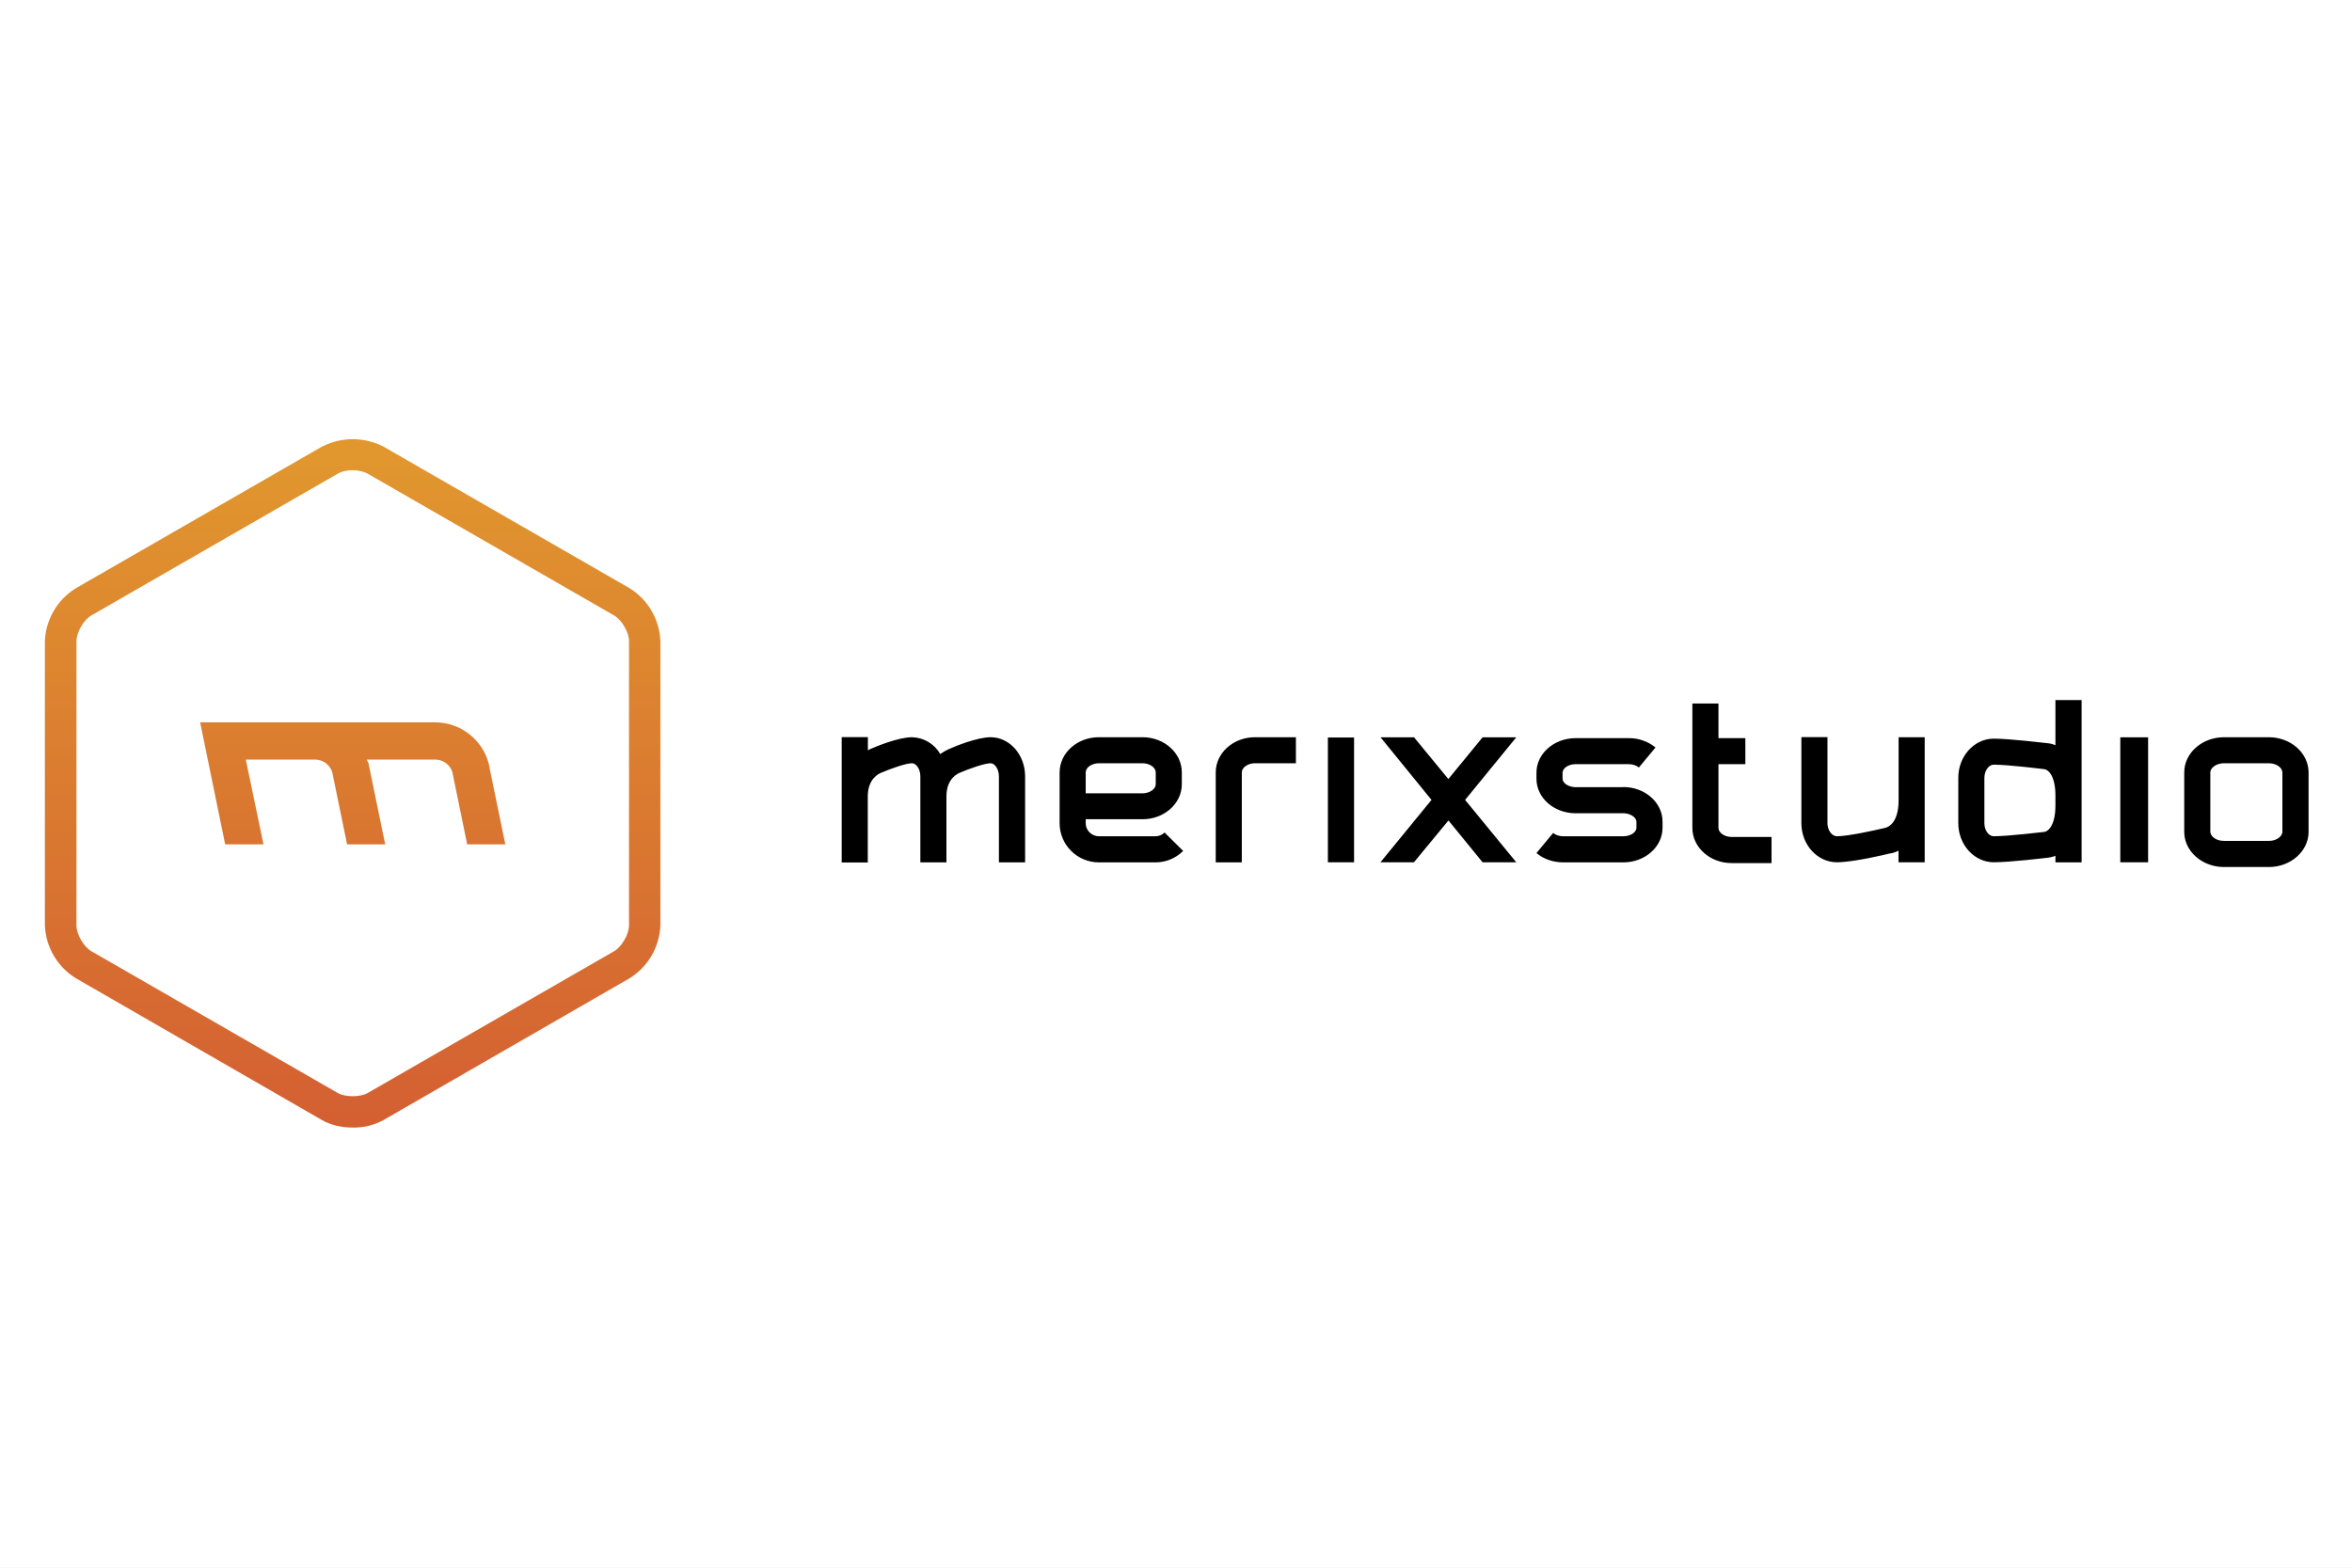
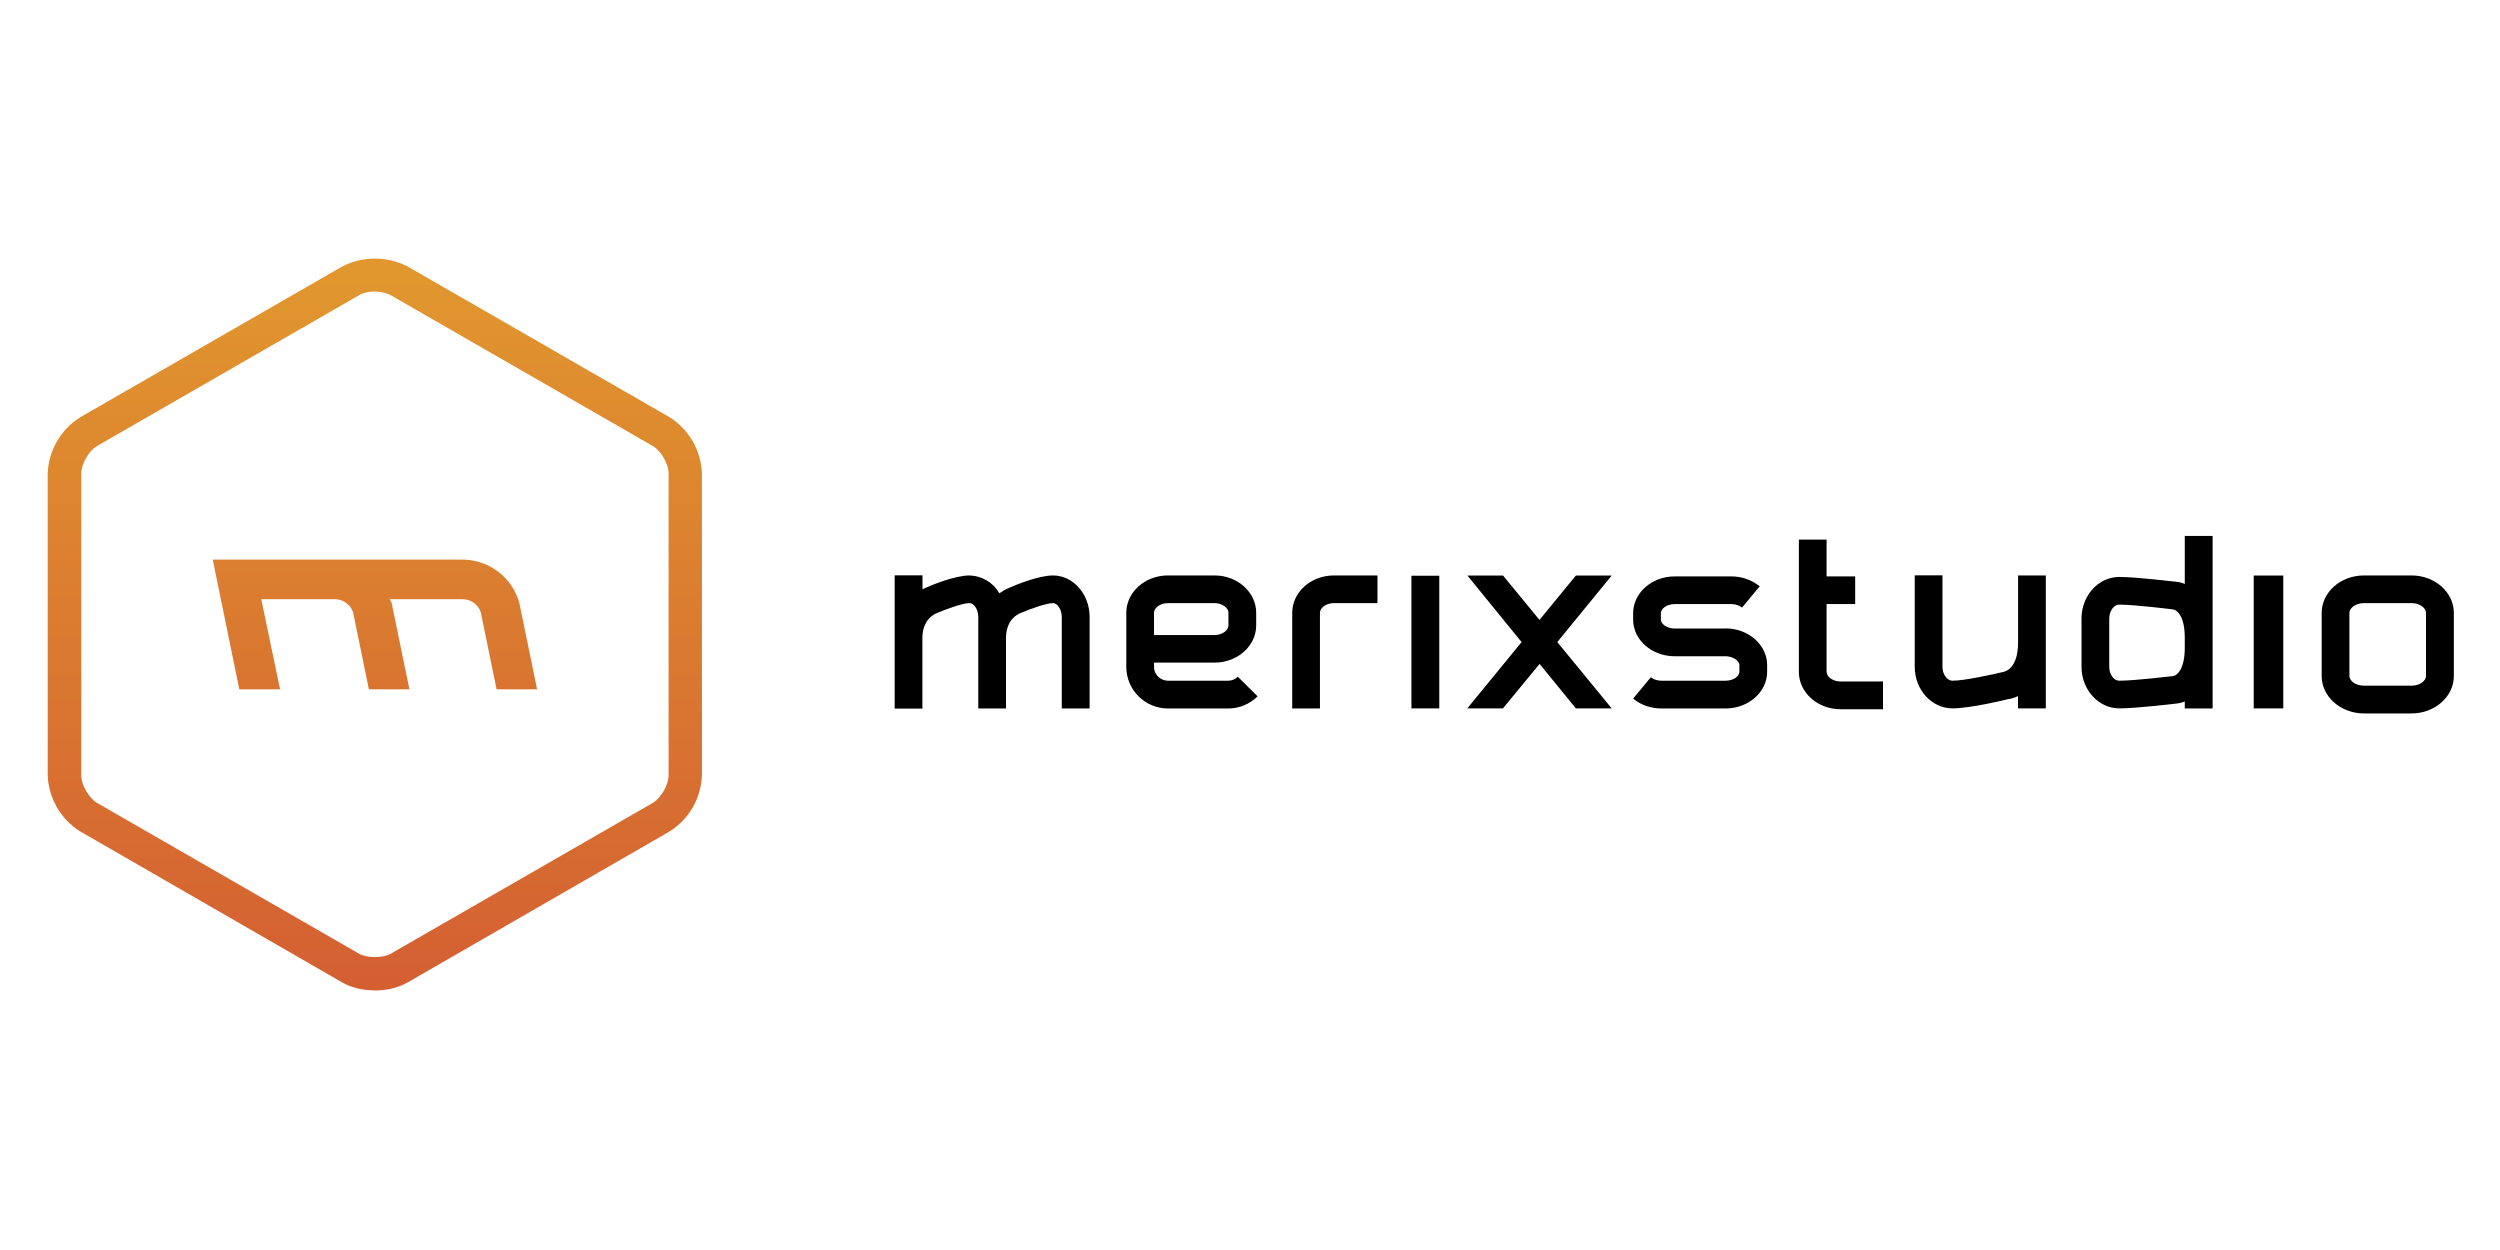
- <svg xmlns="http://www.w3.org/2000/svg" width="600" height="400">
-   <defs>
-     <linearGradient x1="50%" y1="98.732%" x2="50%" y2=".939%" id="a">
-       <stop stop-color="#D46032" offset="0%" />
-       <stop stop-color="#E1972E" offset="100%" />
+ <svg xmlns="http://www.w3.org/2000/svg" width="600" height="300" version="1.1" id="svg24">
+   <defs id="defs12">
+     <linearGradient x1="83.262" y1="164.833" x2="83.262" y2="2.43" id="a" gradientTransform="scale(0.9454953,1.057647)" gradientUnits="userSpaceOnUse">
+       <stop stop-color="#D46032" offset="0%" id="stop2" />
+       <stop stop-color="#E1972E" offset="100%" id="stop4" />
    </linearGradient>
-     <linearGradient x1="49.967%" y1="275.974%" x2="49.967%" y2="-205.519%" id="b">
-       <stop stop-color="#D46032" offset="0%" />
-       <stop stop-color="#E1972E" offset="100%" />
+     <linearGradient x1="49.781" y1="251.561" x2="49.781" y2="14.528" id="b" gradientTransform="scale(1.581393,0.632354)" gradientUnits="userSpaceOnUse">
+       <stop stop-color="#D46032" offset="0%" id="stop7" />
+       <stop stop-color="#E1972E" offset="100%" id="stop9" />
    </linearGradient>
  </defs>
-   <g fill="none">
-     <path fill="#FFF" d="M0 0h600v400H0z" />
-     <path d="M78.724 176.558c-2.887 0-5.623-.657-7.75-1.87L8.016 138.404a16.669 16.669 0 01-7.8-13.442V52.446a16.669 16.669 0 017.8-13.442L70.974 2.772a17.257 17.257 0 0115.55 0l62.958 36.232a16.669 16.669 0 017.75 13.442v72.516a16.669 16.669 0 01-7.75 13.442l-62.958 36.284a15.73 15.73 0 01-7.8 1.87zm0-167.722c-1.419 0-2.837.303-3.749.859L12.017 45.927c-1.925 1.112-3.748 4.296-3.748 6.57v72.465c0 2.274 1.823 5.408 3.748 6.57l62.958 36.233c1.824 1.06 5.724 1.06 7.547 0l62.959-36.233c1.924-1.162 3.748-4.296 3.748-6.57V52.446c0-2.223-1.824-5.407-3.748-6.519L82.522 9.695c-.911-.506-2.33-.86-3.798-.86z" fill="url(#a)" transform="translate(11.232 111.14)" />
-     <path d="M55.982 104.294l-4.508-21.628H69.1c2.026 0 3.748 1.263 4.407 3.133l3.798 18.495h9.725l-4.204-20.416v-.1c-.101-.405-.354-.708-.506-1.112h17.423c2.026 0 3.8 1.263 4.407 3.133l3.799 18.495h9.725l-4.204-20.416v-.1c-1.617-6.246-7.262-10.61-13.727-10.613H39.824l6.382 31.13h9.775z" fill="url(#b)" transform="translate(11.232 111.14)" />
-     <path d="M252.73 188.106c-3.548 0-9.374 2.454-10.228 2.842-.104.051-1.269.464-2.641 1.446a8.548 8.548 0 00-7.198-4.288c-3.548 0-9.348 2.454-10.228 2.841a8.242 8.242 0 00-1.036.491v-3.358h-6.68v31.982h6.654v-16.895c0-4.547 2.926-5.813 3.47-6.02 2.227-.955 6.214-2.402 7.82-2.402 1.01 0 2.123 1.37 2.123 3.358v21.933h6.654v-16.87c0-4.546 2.926-5.812 3.47-6.018 2.2-.956 6.214-2.403 7.82-2.403.983 0 2.097 1.42 2.097 3.358v21.933h6.68v-21.959c0-5.502-3.936-9.971-8.803-9.971h.025zm326.042 0h-11.418c-5.593 0-10.15 4.03-10.15 8.964v15.19c0 4.934 4.557 8.964 10.15 8.964h11.418c5.593 0 10.15-4.03 10.15-8.964v-15.164c0-4.96-4.557-8.99-10.15-8.99zm3.47 24.128c0 1.111-1.398 2.325-3.47 2.325h-11.418c-2.072 0-3.496-1.214-3.496-2.325V197.07c0-1.085 1.424-2.325 3.496-2.325h11.418c2.072 0 3.47 1.24 3.47 2.325v15.164zm-285.158.181c-.622.62-1.45.956-2.33.956h-14.449c-1.812 0-3.34-1.499-3.34-3.307v-1.033h14.5c5.541 0 10.02-4.004 10.02-8.939v-3.022c0-4.934-4.479-8.964-9.994-8.964h-11.186c-5.515 0-9.994 4.03-9.994 8.964v12.994c.014 5.501 4.48 9.958 9.994 9.972h14.449a9.942 9.942 0 007.068-2.92l-4.738-4.701zm-20.119-12.555v-2.79c0-1.24 1.554-2.325 3.366-2.325h11.134c1.813 0 3.366 1.085 3.366 2.325v3.023c0 1.24-1.553 2.325-3.366 2.325h-14.5v-2.584.026zm137.155.982h-12.43c-1.812-.104-3.081-1.163-3.081-2.144v-1.55c0-1.034 1.372-2.17 3.34-2.17h13.542c.984 0 1.942.31 2.59.852l4.246-5.115a10.761 10.761 0 00-6.836-2.377H401.95c-5.515 0-9.995 3.953-9.995 8.81v1.575c0 4.857 4.48 8.784 9.995 8.784h12.429c1.812.129 3.08 1.188 3.08 2.144v1.576c0 1.033-1.372 2.144-3.34 2.144h-15.328a4.15 4.15 0 01-2.59-.827l-4.246 5.115c1.839 1.55 4.273 2.377 6.836 2.377h15.329c5.515 0 9.994-3.953 9.994-8.81v-1.601c0-4.857-4.48-8.81-9.994-8.81v.027zm-93.991-12.736c-5.516 0-9.995 4.03-9.995 8.964v22.966h6.654V197.07c0-1.24 1.554-2.325 3.34-2.325h10.461v-6.64h-10.46zm18.617.077h6.68v31.827h-6.68v-31.827zm102.975 25.369c-1.786 0-3.34-1.085-3.34-2.325v-16.25h6.862v-6.639h-6.862v-8.835h-6.654v31.75c0 4.934 4.48 8.964 9.994 8.964h10.202v-6.665h-10.202zm42.62-25.446v16.017c0 6.277-2.978 7.026-3.625 7.155-2.382.569-9.244 2.093-12.118 2.093-1.294 0-2.408-1.55-2.408-3.333V188.08h-6.654v21.958c0 5.503 4.065 9.972 9.062 9.972 4.195 0 12.74-2.04 13.257-2.196.725-.077 1.554-.31 2.46-.749v2.945h6.68v-31.904h-6.654zm40.005-9.481v11.522a6.485 6.485 0 00-1.994-.517c-.389-.026-9.658-1.162-13.723-1.162-4.998 0-9.063 4.469-9.063 9.971v11.6c0 5.502 4.065 9.971 9.063 9.971 4.065 0 13.334-1.11 13.542-1.137a7.735 7.735 0 002.175-.516v1.679h6.68v-41.411h-6.68zm-2.797 33.635c-.078 0-9.244 1.11-12.946 1.11-1.295 0-2.382-1.523-2.382-3.306v-11.599c0-1.808 1.087-3.358 2.408-3.358 3.676 0 12.842 1.136 12.946 1.162 1.036.155 2.77 1.809 2.77 6.743v2.48c0 4.96-1.734 6.587-2.796 6.768zM369.48 198.775l-8.751-10.643h-8.545l12.998 15.965-13.024 15.913h8.545l8.803-10.67 8.7 10.67h8.597l-13.05-15.913 13.05-15.965h-8.597l-8.726 10.643zm171.411-10.643h7.095v31.878h-7.095v-31.878z" fill="#000" />
+   <g id="g22" style="fill:none" transform="translate(0,-50)">
+     <path d="M 0,0 H 600 V 400 H 0 Z" id="path14" style="fill:#ffffff" />
+     <path d="m 78.724,176.558 c -2.887,0 -5.623,-0.657 -7.75,-1.87 L 8.016,138.404 a 16.669,16.669 0 0 1 -7.8,-13.442 V 52.446 a 16.669,16.669 0 0 1 7.8,-13.442 L 70.974,2.772 a 17.257,17.257 0 0 1 15.55,0 l 62.958,36.232 a 16.669,16.669 0 0 1 7.75,13.442 v 72.516 a 16.669,16.669 0 0 1 -7.75,13.442 l -62.958,36.284 a 15.73,15.73 0 0 1 -7.8,1.87 z m 0,-167.722 c -1.419,0 -2.837,0.303 -3.749,0.859 L 12.017,45.927 c -1.925,1.112 -3.748,4.296 -3.748,6.57 v 72.465 c 0,2.274 1.823,5.408 3.748,6.57 l 62.958,36.233 c 1.824,1.06 5.724,1.06 7.547,0 l 62.959,-36.233 c 1.924,-1.162 3.748,-4.296 3.748,-6.57 V 52.446 c 0,-2.223 -1.824,-5.407 -3.748,-6.519 L 82.522,9.695 c -0.911,-0.506 -2.33,-0.86 -3.798,-0.86 z" transform="translate(11.232,111.14)" id="path16" style="fill:url(#a)" />
+     <path d="M 55.982,104.294 51.474,82.666 H 69.1 c 2.026,0 3.748,1.263 4.407,3.133 l 3.798,18.495 H 87.03 L 82.826,83.878 v -0.1 C 82.725,83.373 82.472,83.07 82.32,82.666 h 17.423 c 2.026,0 3.8,1.263 4.407,3.133 l 3.799,18.495 h 9.725 L 113.47,83.878 v -0.1 C 111.853,77.532 106.208,73.168 99.743,73.165 H 39.824 l 6.382,31.13 h 9.775 z" transform="translate(11.232,111.14)" id="path18" style="fill:url(#b)" />
+     <path d="m 252.73,188.106 c -3.548,0 -9.374,2.454 -10.228,2.842 -0.104,0.051 -1.269,0.464 -2.641,1.446 a 8.548,8.548 0 0 0 -7.198,-4.288 c -3.548,0 -9.348,2.454 -10.228,2.841 a 8.242,8.242 0 0 0 -1.036,0.491 v -3.358 h -6.68 v 31.982 h 6.654 v -16.895 c 0,-4.547 2.926,-5.813 3.47,-6.02 2.227,-0.955 6.214,-2.402 7.82,-2.402 1.01,0 2.123,1.37 2.123,3.358 v 21.933 h 6.654 v -16.87 c 0,-4.546 2.926,-5.812 3.47,-6.018 2.2,-0.956 6.214,-2.403 7.82,-2.403 0.983,0 2.097,1.42 2.097,3.358 v 21.933 h 6.68 v -21.959 c 0,-5.502 -3.936,-9.971 -8.803,-9.971 h 0.025 z m 326.042,0 h -11.418 c -5.593,0 -10.15,4.03 -10.15,8.964 v 15.19 c 0,4.934 4.557,8.964 10.15,8.964 h 11.418 c 5.593,0 10.15,-4.03 10.15,-8.964 v -15.164 c 0,-4.96 -4.557,-8.99 -10.15,-8.99 z m 3.47,24.128 c 0,1.111 -1.398,2.325 -3.47,2.325 h -11.418 c -2.072,0 -3.496,-1.214 -3.496,-2.325 V 197.07 c 0,-1.085 1.424,-2.325 3.496,-2.325 h 11.418 c 2.072,0 3.47,1.24 3.47,2.325 z m -285.158,0.181 c -0.622,0.62 -1.45,0.956 -2.33,0.956 h -14.449 c -1.812,0 -3.34,-1.499 -3.34,-3.307 v -1.033 h 14.5 c 5.541,0 10.02,-4.004 10.02,-8.939 v -3.022 c 0,-4.934 -4.479,-8.964 -9.994,-8.964 h -11.186 c -5.515,0 -9.994,4.03 -9.994,8.964 v 12.994 c 0.014,5.501 4.48,9.958 9.994,9.972 h 14.449 a 9.942,9.942 0 0 0 7.068,-2.92 z M 276.965,199.86 v -2.79 c 0,-1.24 1.554,-2.325 3.366,-2.325 h 11.134 c 1.813,0 3.366,1.085 3.366,2.325 v 3.023 c 0,1.24 -1.553,2.325 -3.366,2.325 h -14.5 v -2.584 z m 137.155,0.982 h -12.43 c -1.812,-0.104 -3.081,-1.163 -3.081,-2.144 v -1.55 c 0,-1.034 1.372,-2.17 3.34,-2.17 h 13.542 c 0.984,0 1.942,0.31 2.59,0.852 l 4.246,-5.115 a 10.761,10.761 0 0 0 -6.836,-2.377 H 401.95 c -5.515,0 -9.995,3.953 -9.995,8.81 v 1.575 c 0,4.857 4.48,8.784 9.995,8.784 h 12.429 c 1.812,0.129 3.08,1.188 3.08,2.144 v 1.576 c 0,1.033 -1.372,2.144 -3.34,2.144 h -15.328 a 4.15,4.15 0 0 1 -2.59,-0.827 l -4.246,5.115 c 1.839,1.55 4.273,2.377 6.836,2.377 h 15.329 c 5.515,0 9.994,-3.953 9.994,-8.81 v -1.601 c 0,-4.857 -4.48,-8.81 -9.994,-8.81 z m -93.991,-12.736 c -5.516,0 -9.995,4.03 -9.995,8.964 v 22.966 h 6.654 V 197.07 c 0,-1.24 1.554,-2.325 3.34,-2.325 h 10.461 v -6.64 h -10.46 z m 18.617,0.077 h 6.68 v 31.827 h -6.68 z m 102.975,25.369 c -1.786,0 -3.34,-1.085 -3.34,-2.325 v -16.25 h 6.862 v -6.639 h -6.862 v -8.835 h -6.654 v 31.75 c 0,4.934 4.48,8.964 9.994,8.964 h 10.202 v -6.665 z m 42.62,-25.446 v 16.017 c 0,6.277 -2.978,7.026 -3.625,7.155 -2.382,0.569 -9.244,2.093 -12.118,2.093 -1.294,0 -2.408,-1.55 -2.408,-3.333 V 188.08 h -6.654 v 21.958 c 0,5.503 4.065,9.972 9.062,9.972 4.195,0 12.74,-2.04 13.257,-2.196 0.725,-0.077 1.554,-0.31 2.46,-0.749 v 2.945 h 6.68 v -31.904 z m 40.005,-9.481 v 11.522 a 6.485,6.485 0 0 0 -1.994,-0.517 c -0.389,-0.026 -9.658,-1.162 -13.723,-1.162 -4.998,0 -9.063,4.469 -9.063,9.971 v 11.6 c 0,5.502 4.065,9.971 9.063,9.971 4.065,0 13.334,-1.11 13.542,-1.137 a 7.735,7.735 0 0 0 2.175,-0.516 v 1.679 h 6.68 v -41.411 z m -2.797,33.635 c -0.078,0 -9.244,1.11 -12.946,1.11 -1.295,0 -2.382,-1.523 -2.382,-3.306 v -11.599 c 0,-1.808 1.087,-3.358 2.408,-3.358 3.676,0 12.842,1.136 12.946,1.162 1.036,0.155 2.77,1.809 2.77,6.743 v 2.48 c 0,4.96 -1.734,6.587 -2.796,6.768 z M 369.48,198.775 360.729,188.132 h -8.545 l 12.998,15.965 -13.024,15.913 h 8.545 l 8.803,-10.67 8.7,10.67 h 8.597 l -13.05,-15.913 13.05,-15.965 h -8.597 z m 171.411,-10.643 h 7.095 v 31.878 h -7.095 z" id="path20" style="fill:#000000" />
  </g>
</svg>
